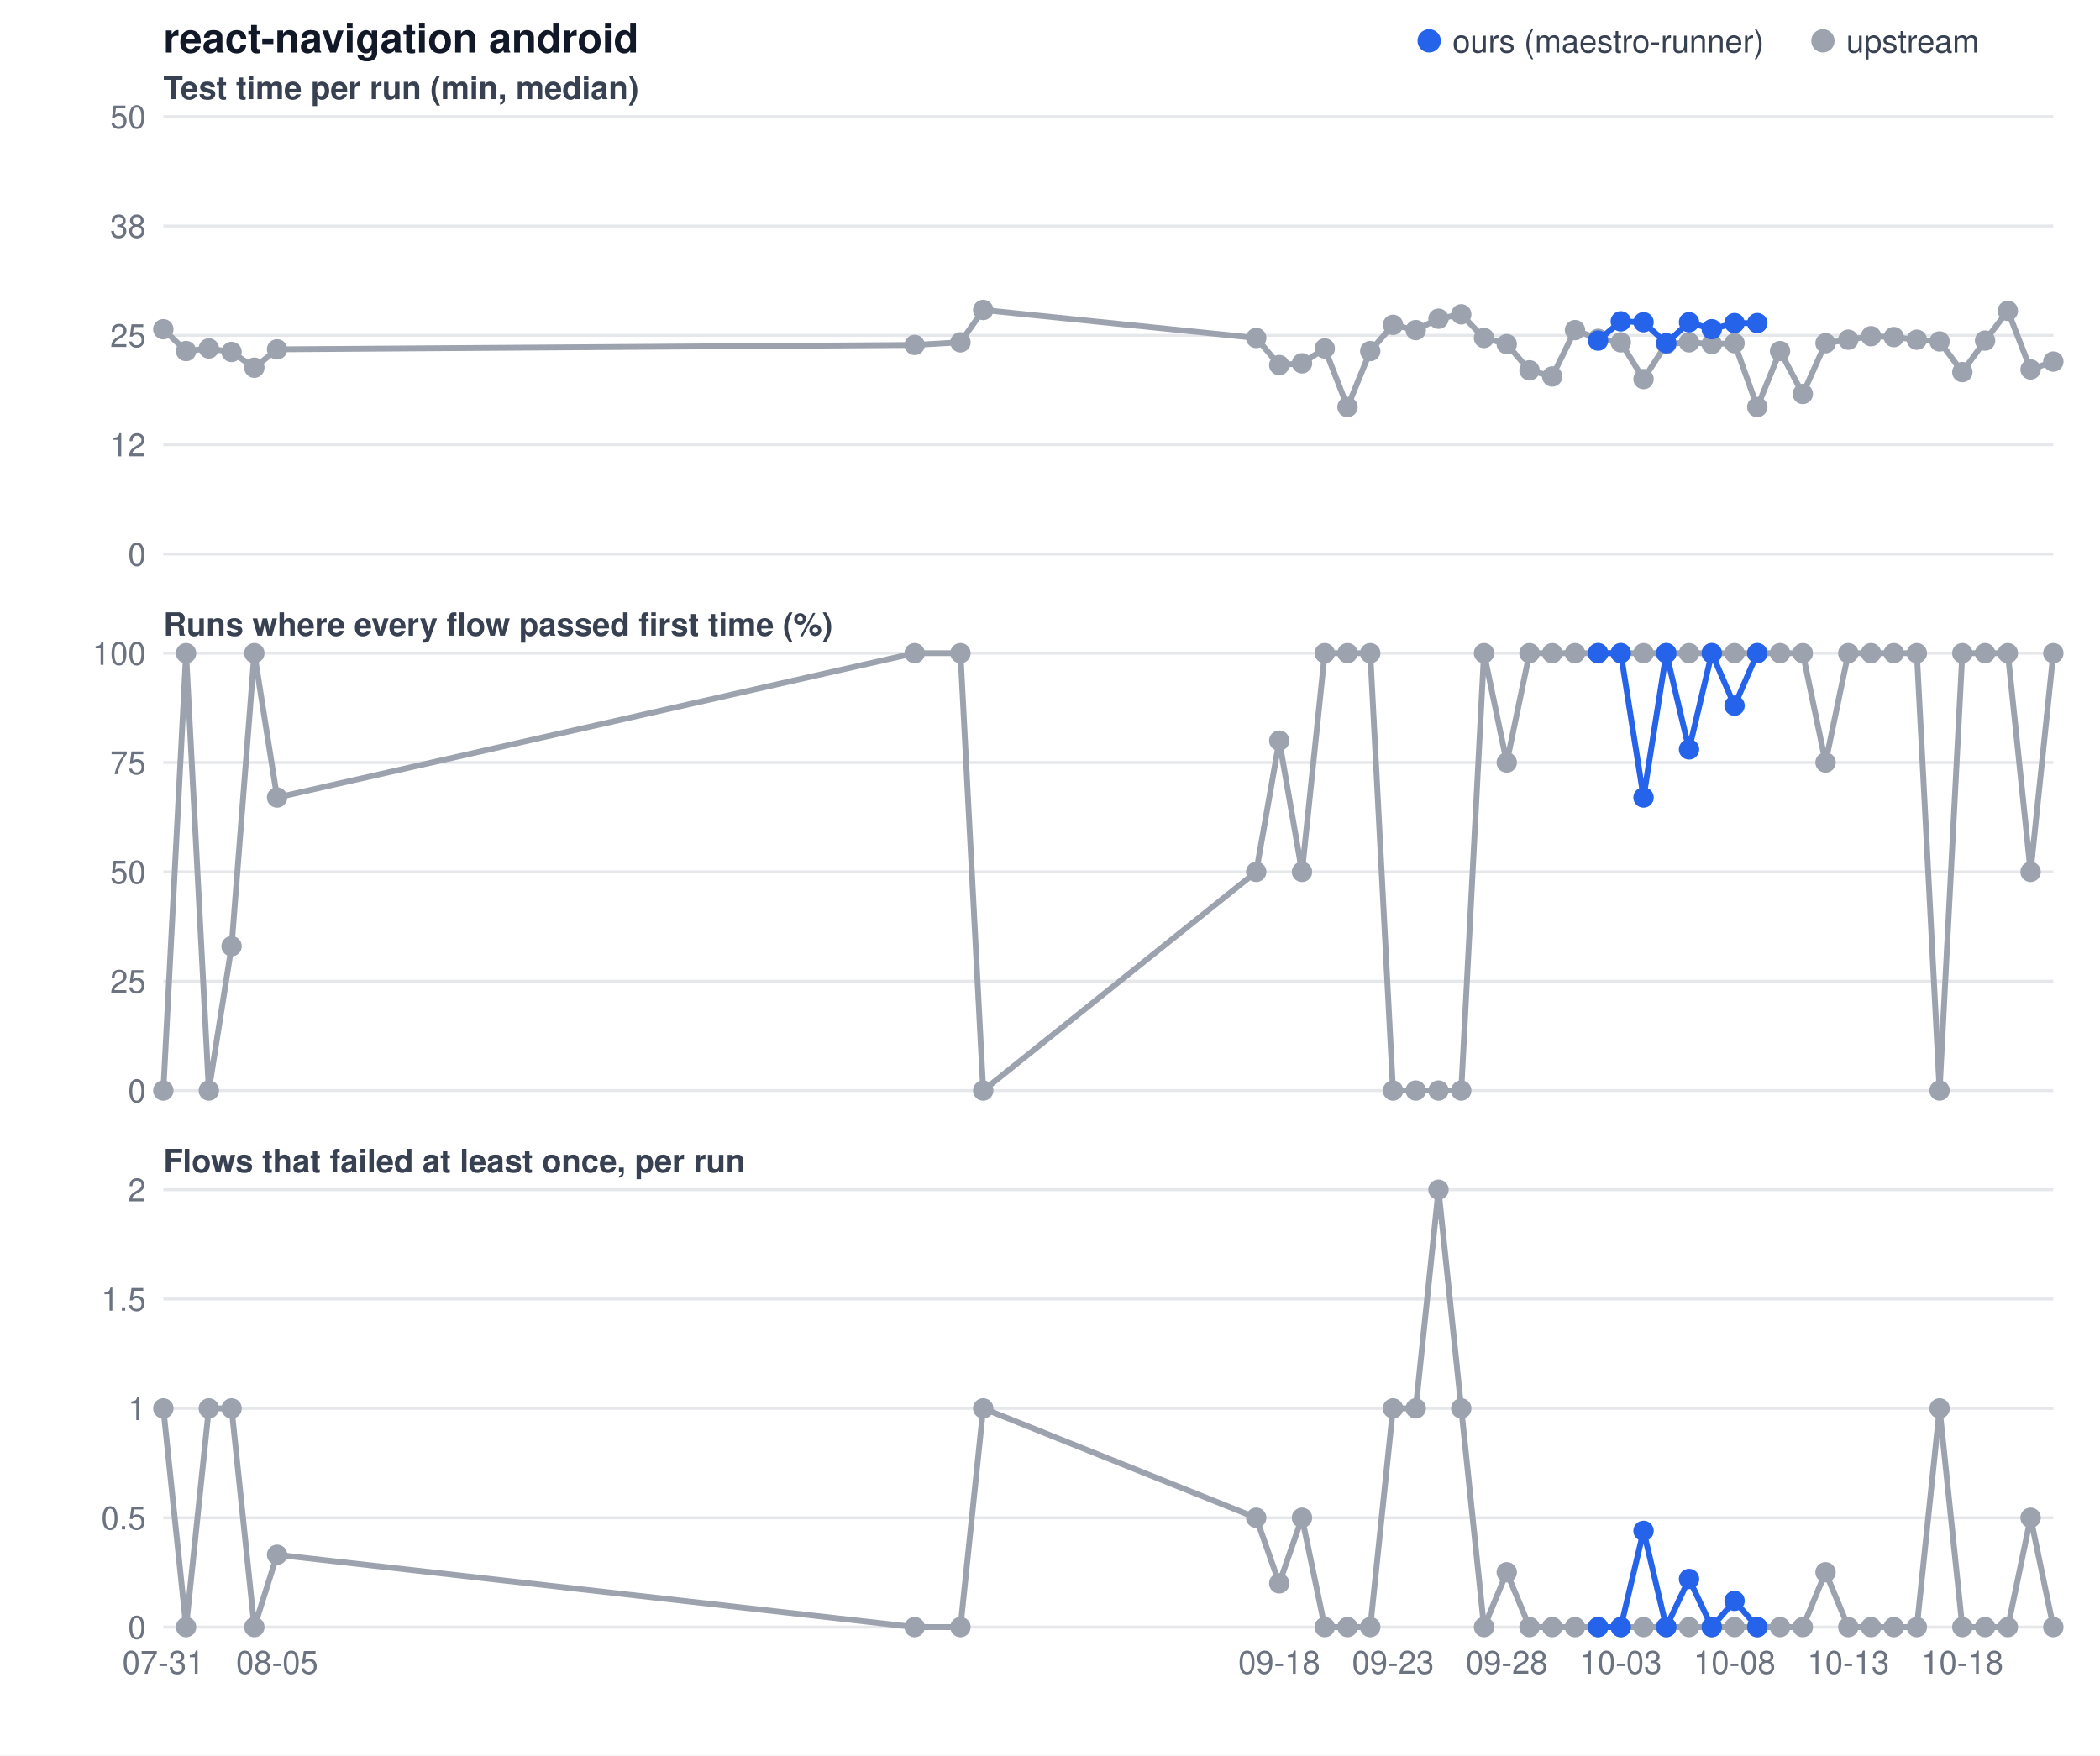
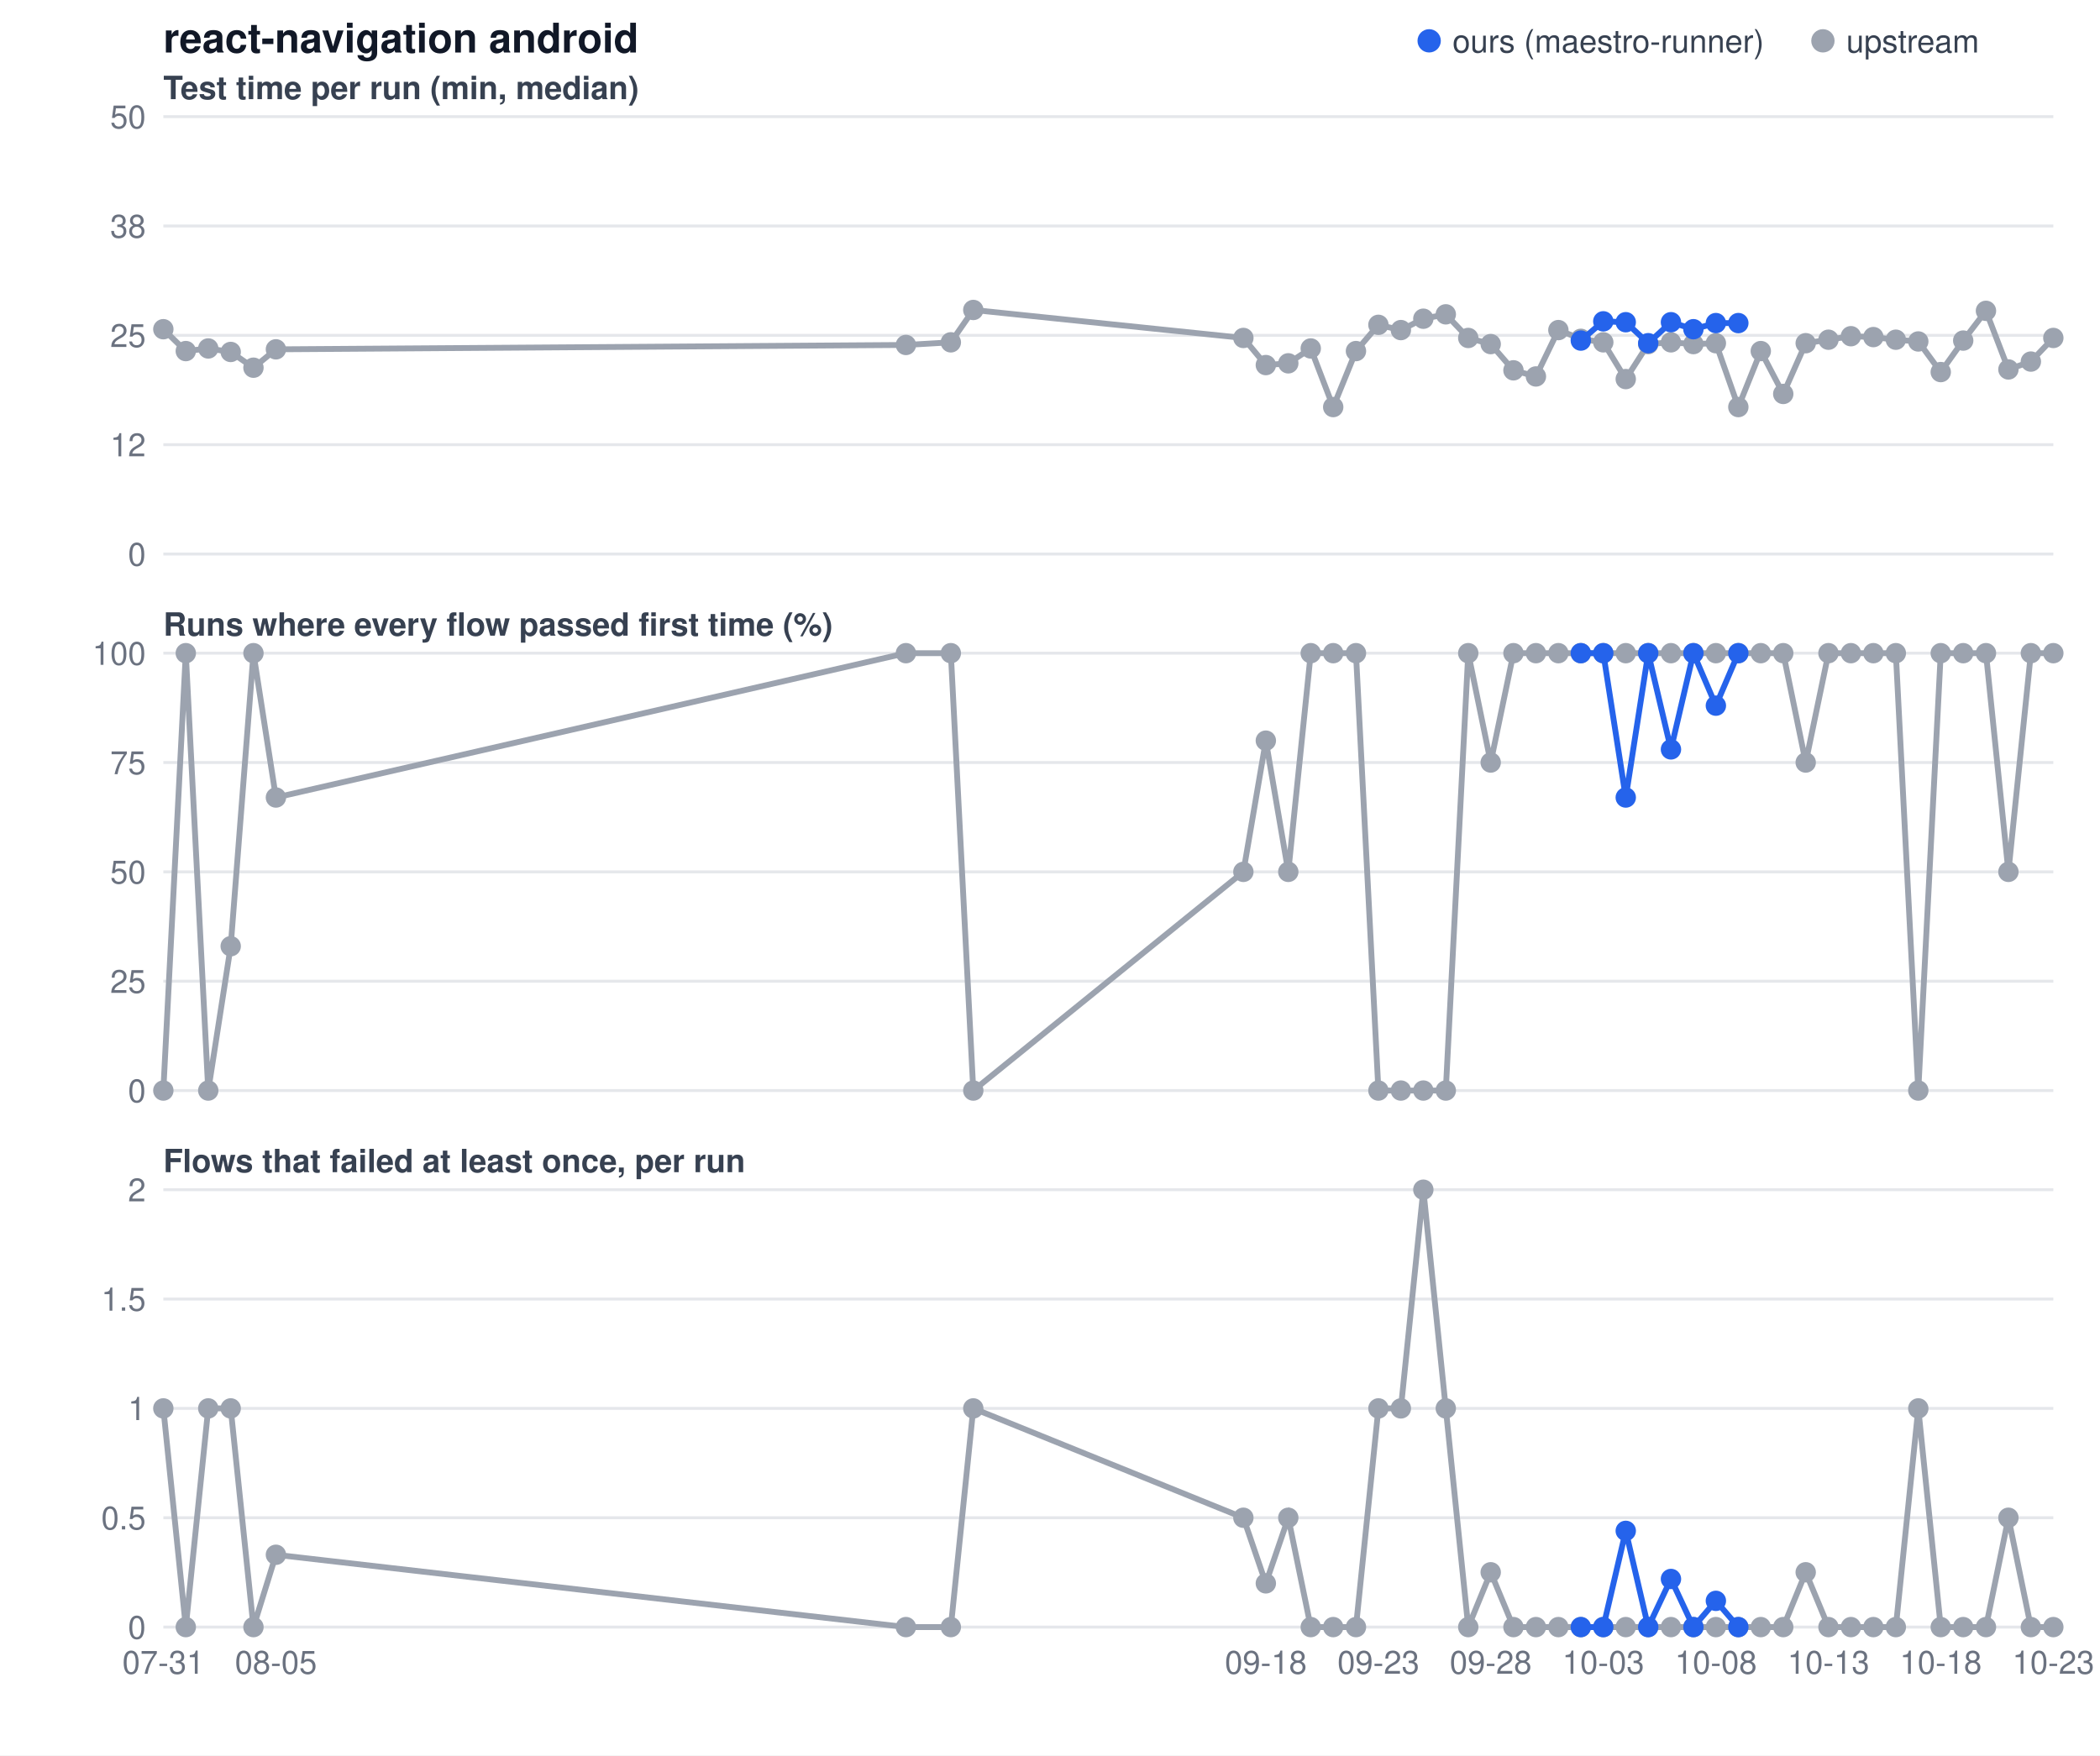
<svg xmlns="http://www.w3.org/2000/svg" width="720" height="602" font-family="-apple-system,Segoe UI,Helvetica,Arial,sans-serif" font-size="11">
  <rect width="100%" height="100%" fill="#ffffff" />
  <text x="56" y="18" font-size="14" font-weight="600" fill="#111827">react-navigation android</text>
  <circle cx="490" cy="14" r="4" fill="#2563eb" />
  <text x="498" y="18" fill="#374151">ours (maestro-runner)</text>
  <circle cx="625" cy="14" r="4" fill="#9ca3af" />
  <text x="633" y="18" fill="#374151">upstream</text>
  <text x="56" y="34" fill="#374151" font-weight="600">Test time per run (min, median)</text>
  <line x1="56" x2="704" y1="190.0" y2="190.0" stroke="#e5e7eb" />
  <text x="50" y="194.0" text-anchor="end" fill="#6b7280">0</text>
  <line x1="56" x2="704" y1="152.5" y2="152.5" stroke="#e5e7eb" />
  <text x="50" y="156.5" text-anchor="end" fill="#6b7280">12</text>
  <line x1="56" x2="704" y1="115.0" y2="115.0" stroke="#e5e7eb" />
  <text x="50" y="119.0" text-anchor="end" fill="#6b7280">25</text>
  <line x1="56" x2="704" y1="77.5" y2="77.5" stroke="#e5e7eb" />
  <text x="50" y="81.5" text-anchor="end" fill="#6b7280">38</text>
  <line x1="56" x2="704" y1="40.0" y2="40.0" stroke="#e5e7eb" />
  <text x="50" y="44.0" text-anchor="end" fill="#6b7280">50</text>
-   <polyline fill="none" stroke="#9ca3af" stroke-width="2" points="56.0,112.9 63.8,120.4 71.6,119.5 79.4,120.7 87.2,126.1 95.0,119.8 313.6,118.3 329.3,117.4 337.1,106.3 430.7,115.9 438.6,125.2 446.4,124.6 454.2,119.5 462.0,139.6 469.8,120.4 477.6,111.4 485.4,113.2 493.2,109.3 501.0,107.8 508.8,115.9 516.6,118.0 524.4,127.0 532.2,129.1 540.0,113.2 547.9,116.2 555.7,117.4 563.5,130.0 571.3,118.0 579.1,117.4 586.9,118.0 594.7,117.7 602.5,139.6 610.3,120.4 618.1,135.1 625.9,117.7 633.7,116.5 641.5,115.3 649.3,115.6 657.2,116.5 665.0,117.1 672.8,127.6 680.6,116.8 688.4,106.6 696.2,126.7 704.0,124.0" />
+   <polyline fill="none" stroke="#9ca3af" stroke-width="2" points="56.0,112.9 63.7,120.4 71.4,119.5 79.1,120.7 86.9,126.1 94.6,119.8 310.6,118.3 326.0,117.4 333.7,106.3 426.3,115.9 434.0,125.2 441.7,124.6 449.4,119.5 457.1,139.6 464.9,120.4 472.6,111.4 480.3,113.2 488.0,109.3 495.7,107.8 503.4,115.9 511.1,118.0 518.9,127.0 526.6,129.1 534.3,113.2 542.0,116.2 549.7,117.4 557.4,130.0 565.1,118.0 572.9,117.4 580.6,118.0 588.3,117.7 596.0,139.6 603.7,120.4 611.4,135.1 619.1,117.7 626.9,116.5 634.6,115.3 642.3,115.6 650.0,116.5 657.7,117.1 665.4,127.6 673.1,116.8 680.9,106.6 688.6,126.7 696.3,124.0 704.0,115.9" />
  <circle cx="56.0" cy="112.9" r="3.5" fill="#9ca3af" />
-   <circle cx="63.8" cy="120.4" r="3.5" fill="#9ca3af" />
-   <circle cx="71.6" cy="119.5" r="3.5" fill="#9ca3af" />
-   <circle cx="79.4" cy="120.7" r="3.5" fill="#9ca3af" />
-   <circle cx="87.2" cy="126.1" r="3.5" fill="#9ca3af" />
-   <circle cx="95.0" cy="119.8" r="3.5" fill="#9ca3af" />
-   <circle cx="313.6" cy="118.3" r="3.5" fill="#9ca3af" />
-   <circle cx="329.3" cy="117.4" r="3.5" fill="#9ca3af" />
-   <circle cx="337.1" cy="106.3" r="3.5" fill="#9ca3af" />
-   <circle cx="430.7" cy="115.9" r="3.5" fill="#9ca3af" />
-   <circle cx="438.6" cy="125.2" r="3.5" fill="#9ca3af" />
-   <circle cx="446.4" cy="124.6" r="3.5" fill="#9ca3af" />
-   <circle cx="454.2" cy="119.5" r="3.5" fill="#9ca3af" />
-   <circle cx="462.0" cy="139.6" r="3.5" fill="#9ca3af" />
-   <circle cx="469.8" cy="120.4" r="3.5" fill="#9ca3af" />
-   <circle cx="477.6" cy="111.4" r="3.5" fill="#9ca3af" />
-   <circle cx="485.4" cy="113.2" r="3.5" fill="#9ca3af" />
-   <circle cx="493.2" cy="109.3" r="3.5" fill="#9ca3af" />
-   <circle cx="501.0" cy="107.8" r="3.5" fill="#9ca3af" />
-   <circle cx="508.8" cy="115.9" r="3.5" fill="#9ca3af" />
-   <circle cx="516.6" cy="118.0" r="3.5" fill="#9ca3af" />
-   <circle cx="524.4" cy="127.0" r="3.5" fill="#9ca3af" />
-   <circle cx="532.2" cy="129.1" r="3.5" fill="#9ca3af" />
-   <circle cx="540.0" cy="113.2" r="3.5" fill="#9ca3af" />
-   <circle cx="547.9" cy="116.2" r="3.5" fill="#9ca3af" />
-   <circle cx="555.7" cy="117.4" r="3.5" fill="#9ca3af" />
-   <circle cx="563.5" cy="130.0" r="3.5" fill="#9ca3af" />
-   <circle cx="571.3" cy="118.0" r="3.5" fill="#9ca3af" />
-   <circle cx="579.1" cy="117.4" r="3.5" fill="#9ca3af" />
-   <circle cx="586.9" cy="118.0" r="3.5" fill="#9ca3af" />
-   <circle cx="594.7" cy="117.7" r="3.5" fill="#9ca3af" />
-   <circle cx="602.5" cy="139.6" r="3.5" fill="#9ca3af" />
-   <circle cx="610.3" cy="120.4" r="3.5" fill="#9ca3af" />
-   <circle cx="618.1" cy="135.1" r="3.5" fill="#9ca3af" />
-   <circle cx="625.9" cy="117.7" r="3.5" fill="#9ca3af" />
-   <circle cx="633.7" cy="116.5" r="3.5" fill="#9ca3af" />
-   <circle cx="641.5" cy="115.3" r="3.5" fill="#9ca3af" />
-   <circle cx="649.3" cy="115.6" r="3.5" fill="#9ca3af" />
-   <circle cx="657.2" cy="116.5" r="3.5" fill="#9ca3af" />
-   <circle cx="665.0" cy="117.1" r="3.5" fill="#9ca3af" />
-   <circle cx="672.8" cy="127.6" r="3.5" fill="#9ca3af" />
-   <circle cx="680.6" cy="116.8" r="3.5" fill="#9ca3af" />
-   <circle cx="688.4" cy="106.6" r="3.5" fill="#9ca3af" />
-   <circle cx="696.2" cy="126.7" r="3.5" fill="#9ca3af" />
-   <circle cx="704.0" cy="124.0" r="3.5" fill="#9ca3af" />
-   <polyline fill="none" stroke="#2563eb" stroke-width="2" points="547.9,116.8 555.7,110.2 563.5,110.5 571.3,117.7 579.1,110.5 586.9,112.9 594.7,110.8 602.5,110.8" />
-   <circle cx="547.9" cy="116.8" r="3.5" fill="#2563eb" />
-   <circle cx="555.7" cy="110.2" r="3.5" fill="#2563eb" />
-   <circle cx="563.5" cy="110.5" r="3.5" fill="#2563eb" />
-   <circle cx="571.3" cy="117.7" r="3.5" fill="#2563eb" />
-   <circle cx="579.1" cy="110.5" r="3.5" fill="#2563eb" />
-   <circle cx="586.9" cy="112.9" r="3.5" fill="#2563eb" />
-   <circle cx="594.7" cy="110.8" r="3.5" fill="#2563eb" />
-   <circle cx="602.5" cy="110.8" r="3.5" fill="#2563eb" />
+   <circle cx="63.7" cy="120.4" r="3.5" fill="#9ca3af" />
+   <circle cx="71.4" cy="119.5" r="3.5" fill="#9ca3af" />
+   <circle cx="79.1" cy="120.7" r="3.5" fill="#9ca3af" />
+   <circle cx="86.9" cy="126.1" r="3.5" fill="#9ca3af" />
+   <circle cx="94.6" cy="119.8" r="3.5" fill="#9ca3af" />
+   <circle cx="310.6" cy="118.3" r="3.5" fill="#9ca3af" />
+   <circle cx="326.0" cy="117.4" r="3.5" fill="#9ca3af" />
+   <circle cx="333.7" cy="106.3" r="3.5" fill="#9ca3af" />
+   <circle cx="426.3" cy="115.9" r="3.5" fill="#9ca3af" />
+   <circle cx="434.0" cy="125.2" r="3.5" fill="#9ca3af" />
+   <circle cx="441.7" cy="124.6" r="3.5" fill="#9ca3af" />
+   <circle cx="449.4" cy="119.5" r="3.5" fill="#9ca3af" />
+   <circle cx="457.1" cy="139.6" r="3.5" fill="#9ca3af" />
+   <circle cx="464.9" cy="120.4" r="3.5" fill="#9ca3af" />
+   <circle cx="472.6" cy="111.4" r="3.5" fill="#9ca3af" />
+   <circle cx="480.3" cy="113.2" r="3.5" fill="#9ca3af" />
+   <circle cx="488.0" cy="109.3" r="3.5" fill="#9ca3af" />
+   <circle cx="495.7" cy="107.8" r="3.5" fill="#9ca3af" />
+   <circle cx="503.4" cy="115.9" r="3.5" fill="#9ca3af" />
+   <circle cx="511.1" cy="118.0" r="3.5" fill="#9ca3af" />
+   <circle cx="518.9" cy="127.0" r="3.5" fill="#9ca3af" />
+   <circle cx="526.6" cy="129.1" r="3.5" fill="#9ca3af" />
+   <circle cx="534.3" cy="113.2" r="3.5" fill="#9ca3af" />
+   <circle cx="542.0" cy="116.2" r="3.5" fill="#9ca3af" />
+   <circle cx="549.7" cy="117.4" r="3.5" fill="#9ca3af" />
+   <circle cx="557.4" cy="130.0" r="3.5" fill="#9ca3af" />
+   <circle cx="565.1" cy="118.0" r="3.5" fill="#9ca3af" />
+   <circle cx="572.9" cy="117.4" r="3.5" fill="#9ca3af" />
+   <circle cx="580.6" cy="118.0" r="3.5" fill="#9ca3af" />
+   <circle cx="588.3" cy="117.7" r="3.5" fill="#9ca3af" />
+   <circle cx="596.0" cy="139.6" r="3.5" fill="#9ca3af" />
+   <circle cx="603.7" cy="120.4" r="3.5" fill="#9ca3af" />
+   <circle cx="611.4" cy="135.1" r="3.5" fill="#9ca3af" />
+   <circle cx="619.1" cy="117.7" r="3.5" fill="#9ca3af" />
+   <circle cx="626.9" cy="116.5" r="3.5" fill="#9ca3af" />
+   <circle cx="634.6" cy="115.3" r="3.5" fill="#9ca3af" />
+   <circle cx="642.3" cy="115.6" r="3.5" fill="#9ca3af" />
+   <circle cx="650.0" cy="116.5" r="3.5" fill="#9ca3af" />
+   <circle cx="657.7" cy="117.1" r="3.5" fill="#9ca3af" />
+   <circle cx="665.4" cy="127.6" r="3.5" fill="#9ca3af" />
+   <circle cx="673.1" cy="116.8" r="3.5" fill="#9ca3af" />
+   <circle cx="680.9" cy="106.6" r="3.5" fill="#9ca3af" />
+   <circle cx="688.6" cy="126.7" r="3.5" fill="#9ca3af" />
+   <circle cx="696.3" cy="124.0" r="3.5" fill="#9ca3af" />
+   <circle cx="704.0" cy="115.9" r="3.5" fill="#9ca3af" />
+   <polyline fill="none" stroke="#2563eb" stroke-width="2" points="542.0,116.8 549.7,110.2 557.4,110.5 565.1,117.7 572.9,110.5 580.6,112.9 588.3,110.8 596.0,110.8" />
+   <circle cx="542.0" cy="116.8" r="3.5" fill="#2563eb" />
+   <circle cx="549.7" cy="110.2" r="3.5" fill="#2563eb" />
+   <circle cx="557.4" cy="110.5" r="3.5" fill="#2563eb" />
+   <circle cx="565.1" cy="117.7" r="3.5" fill="#2563eb" />
+   <circle cx="572.9" cy="110.5" r="3.5" fill="#2563eb" />
+   <circle cx="580.6" cy="112.9" r="3.5" fill="#2563eb" />
+   <circle cx="588.3" cy="110.8" r="3.5" fill="#2563eb" />
+   <circle cx="596.0" cy="110.8" r="3.5" fill="#2563eb" />
  <text x="56" y="218" fill="#374151" font-weight="600">Runs where every flow passed first time (%)</text>
  <line x1="56" x2="704" y1="374.0" y2="374.0" stroke="#e5e7eb" />
  <text x="50" y="378.0" text-anchor="end" fill="#6b7280">0</text>
  <line x1="56" x2="704" y1="336.5" y2="336.5" stroke="#e5e7eb" />
  <text x="50" y="340.5" text-anchor="end" fill="#6b7280">25</text>
  <line x1="56" x2="704" y1="299.0" y2="299.0" stroke="#e5e7eb" />
  <text x="50" y="303.0" text-anchor="end" fill="#6b7280">50</text>
  <line x1="56" x2="704" y1="261.5" y2="261.5" stroke="#e5e7eb" />
  <text x="50" y="265.5" text-anchor="end" fill="#6b7280">75</text>
  <line x1="56" x2="704" y1="224.0" y2="224.0" stroke="#e5e7eb" />
  <text x="50" y="228.0" text-anchor="end" fill="#6b7280">100</text>
-   <polyline fill="none" stroke="#9ca3af" stroke-width="2" points="56.0,374.0 63.8,224.0 71.6,374.0 79.4,324.5 87.2,224.0 95.0,273.5 313.6,224.0 329.3,224.0 337.1,374.0 430.7,299.0 438.6,254.0 446.4,299.0 454.2,224.0 462.0,224.0 469.8,224.0 477.6,374.0 485.4,374.0 493.2,374.0 501.0,374.0 508.8,224.0 516.6,261.5 524.4,224.0 532.2,224.0 540.0,224.0 547.9,224.0 555.7,224.0 563.5,224.0 571.3,224.0 579.1,224.0 586.9,224.0 594.7,224.0 602.5,224.0 610.3,224.0 618.1,224.0 625.9,261.5 633.7,224.0 641.5,224.0 649.3,224.0 657.2,224.0 665.0,374.0 672.8,224.0 680.6,224.0 688.4,224.0 696.2,299.0 704.0,224.0" />
+   <polyline fill="none" stroke="#9ca3af" stroke-width="2" points="56.0,374.0 63.7,224.0 71.4,374.0 79.1,324.5 86.9,224.0 94.6,273.5 310.6,224.0 326.0,224.0 333.7,374.0 426.3,299.0 434.0,254.0 441.7,299.0 449.4,224.0 457.1,224.0 464.9,224.0 472.6,374.0 480.3,374.0 488.0,374.0 495.7,374.0 503.4,224.0 511.1,261.5 518.9,224.0 526.6,224.0 534.3,224.0 542.0,224.0 549.7,224.0 557.4,224.0 565.1,224.0 572.9,224.0 580.6,224.0 588.3,224.0 596.0,224.0 603.7,224.0 611.4,224.0 619.1,261.5 626.9,224.0 634.6,224.0 642.3,224.0 650.0,224.0 657.7,374.0 665.4,224.0 673.1,224.0 680.9,224.0 688.6,299.0 696.3,224.0 704.0,224.0" />
  <circle cx="56.0" cy="374.0" r="3.5" fill="#9ca3af" />
-   <circle cx="63.8" cy="224.0" r="3.5" fill="#9ca3af" />
-   <circle cx="71.6" cy="374.0" r="3.5" fill="#9ca3af" />
-   <circle cx="79.4" cy="324.5" r="3.5" fill="#9ca3af" />
-   <circle cx="87.2" cy="224.0" r="3.5" fill="#9ca3af" />
-   <circle cx="95.0" cy="273.5" r="3.5" fill="#9ca3af" />
-   <circle cx="313.6" cy="224.0" r="3.5" fill="#9ca3af" />
-   <circle cx="329.3" cy="224.0" r="3.5" fill="#9ca3af" />
-   <circle cx="337.1" cy="374.0" r="3.5" fill="#9ca3af" />
-   <circle cx="430.7" cy="299.0" r="3.5" fill="#9ca3af" />
-   <circle cx="438.6" cy="254.0" r="3.5" fill="#9ca3af" />
-   <circle cx="446.4" cy="299.0" r="3.5" fill="#9ca3af" />
-   <circle cx="454.2" cy="224.0" r="3.5" fill="#9ca3af" />
-   <circle cx="462.0" cy="224.0" r="3.5" fill="#9ca3af" />
-   <circle cx="469.8" cy="224.0" r="3.5" fill="#9ca3af" />
-   <circle cx="477.6" cy="374.0" r="3.5" fill="#9ca3af" />
-   <circle cx="485.4" cy="374.0" r="3.5" fill="#9ca3af" />
-   <circle cx="493.2" cy="374.0" r="3.5" fill="#9ca3af" />
-   <circle cx="501.0" cy="374.0" r="3.5" fill="#9ca3af" />
-   <circle cx="508.8" cy="224.0" r="3.5" fill="#9ca3af" />
-   <circle cx="516.6" cy="261.5" r="3.5" fill="#9ca3af" />
-   <circle cx="524.4" cy="224.0" r="3.5" fill="#9ca3af" />
-   <circle cx="532.2" cy="224.0" r="3.5" fill="#9ca3af" />
-   <circle cx="540.0" cy="224.0" r="3.5" fill="#9ca3af" />
-   <circle cx="547.9" cy="224.0" r="3.5" fill="#9ca3af" />
-   <circle cx="555.7" cy="224.0" r="3.5" fill="#9ca3af" />
-   <circle cx="563.5" cy="224.0" r="3.5" fill="#9ca3af" />
-   <circle cx="571.3" cy="224.0" r="3.5" fill="#9ca3af" />
-   <circle cx="579.1" cy="224.0" r="3.5" fill="#9ca3af" />
-   <circle cx="586.9" cy="224.0" r="3.5" fill="#9ca3af" />
-   <circle cx="594.7" cy="224.0" r="3.5" fill="#9ca3af" />
-   <circle cx="602.5" cy="224.0" r="3.5" fill="#9ca3af" />
-   <circle cx="610.3" cy="224.0" r="3.5" fill="#9ca3af" />
-   <circle cx="618.1" cy="224.0" r="3.5" fill="#9ca3af" />
-   <circle cx="625.9" cy="261.5" r="3.5" fill="#9ca3af" />
-   <circle cx="633.7" cy="224.0" r="3.5" fill="#9ca3af" />
-   <circle cx="641.5" cy="224.0" r="3.5" fill="#9ca3af" />
-   <circle cx="649.3" cy="224.0" r="3.5" fill="#9ca3af" />
-   <circle cx="657.2" cy="224.0" r="3.5" fill="#9ca3af" />
-   <circle cx="665.0" cy="374.0" r="3.5" fill="#9ca3af" />
-   <circle cx="672.8" cy="224.0" r="3.5" fill="#9ca3af" />
-   <circle cx="680.6" cy="224.0" r="3.5" fill="#9ca3af" />
-   <circle cx="688.4" cy="224.0" r="3.5" fill="#9ca3af" />
-   <circle cx="696.2" cy="299.0" r="3.5" fill="#9ca3af" />
+   <circle cx="63.7" cy="224.0" r="3.5" fill="#9ca3af" />
+   <circle cx="71.4" cy="374.0" r="3.5" fill="#9ca3af" />
+   <circle cx="79.1" cy="324.5" r="3.5" fill="#9ca3af" />
+   <circle cx="86.9" cy="224.0" r="3.5" fill="#9ca3af" />
+   <circle cx="94.6" cy="273.5" r="3.5" fill="#9ca3af" />
+   <circle cx="310.6" cy="224.0" r="3.5" fill="#9ca3af" />
+   <circle cx="326.0" cy="224.0" r="3.5" fill="#9ca3af" />
+   <circle cx="333.7" cy="374.0" r="3.5" fill="#9ca3af" />
+   <circle cx="426.3" cy="299.0" r="3.5" fill="#9ca3af" />
+   <circle cx="434.0" cy="254.0" r="3.5" fill="#9ca3af" />
+   <circle cx="441.7" cy="299.0" r="3.5" fill="#9ca3af" />
+   <circle cx="449.4" cy="224.0" r="3.5" fill="#9ca3af" />
+   <circle cx="457.1" cy="224.0" r="3.5" fill="#9ca3af" />
+   <circle cx="464.9" cy="224.0" r="3.5" fill="#9ca3af" />
+   <circle cx="472.6" cy="374.0" r="3.5" fill="#9ca3af" />
+   <circle cx="480.3" cy="374.0" r="3.5" fill="#9ca3af" />
+   <circle cx="488.0" cy="374.0" r="3.5" fill="#9ca3af" />
+   <circle cx="495.7" cy="374.0" r="3.5" fill="#9ca3af" />
+   <circle cx="503.4" cy="224.0" r="3.5" fill="#9ca3af" />
+   <circle cx="511.1" cy="261.5" r="3.5" fill="#9ca3af" />
+   <circle cx="518.9" cy="224.0" r="3.5" fill="#9ca3af" />
+   <circle cx="526.6" cy="224.0" r="3.5" fill="#9ca3af" />
+   <circle cx="534.3" cy="224.0" r="3.5" fill="#9ca3af" />
+   <circle cx="542.0" cy="224.0" r="3.5" fill="#9ca3af" />
+   <circle cx="549.7" cy="224.0" r="3.5" fill="#9ca3af" />
+   <circle cx="557.4" cy="224.0" r="3.5" fill="#9ca3af" />
+   <circle cx="565.1" cy="224.0" r="3.5" fill="#9ca3af" />
+   <circle cx="572.9" cy="224.0" r="3.5" fill="#9ca3af" />
+   <circle cx="580.6" cy="224.0" r="3.5" fill="#9ca3af" />
+   <circle cx="588.3" cy="224.0" r="3.5" fill="#9ca3af" />
+   <circle cx="596.0" cy="224.0" r="3.5" fill="#9ca3af" />
+   <circle cx="603.7" cy="224.0" r="3.5" fill="#9ca3af" />
+   <circle cx="611.4" cy="224.0" r="3.5" fill="#9ca3af" />
+   <circle cx="619.1" cy="261.5" r="3.5" fill="#9ca3af" />
+   <circle cx="626.9" cy="224.0" r="3.5" fill="#9ca3af" />
+   <circle cx="634.6" cy="224.0" r="3.5" fill="#9ca3af" />
+   <circle cx="642.3" cy="224.0" r="3.5" fill="#9ca3af" />
+   <circle cx="650.0" cy="224.0" r="3.5" fill="#9ca3af" />
+   <circle cx="657.7" cy="374.0" r="3.5" fill="#9ca3af" />
+   <circle cx="665.4" cy="224.0" r="3.5" fill="#9ca3af" />
+   <circle cx="673.1" cy="224.0" r="3.5" fill="#9ca3af" />
+   <circle cx="680.9" cy="224.0" r="3.5" fill="#9ca3af" />
+   <circle cx="688.6" cy="299.0" r="3.5" fill="#9ca3af" />
+   <circle cx="696.3" cy="224.0" r="3.5" fill="#9ca3af" />
  <circle cx="704.0" cy="224.0" r="3.5" fill="#9ca3af" />
-   <polyline fill="none" stroke="#2563eb" stroke-width="2" points="547.9,224.0 555.7,224.0 563.5,273.5 571.3,224.0 579.1,257.0 586.9,224.0 594.7,242.0 602.5,224.0" />
-   <circle cx="547.9" cy="224.0" r="3.5" fill="#2563eb" />
-   <circle cx="555.7" cy="224.0" r="3.5" fill="#2563eb" />
-   <circle cx="563.5" cy="273.5" r="3.5" fill="#2563eb" />
-   <circle cx="571.3" cy="224.0" r="3.5" fill="#2563eb" />
-   <circle cx="579.1" cy="257.0" r="3.5" fill="#2563eb" />
-   <circle cx="586.9" cy="224.0" r="3.5" fill="#2563eb" />
-   <circle cx="594.7" cy="242.0" r="3.5" fill="#2563eb" />
-   <circle cx="602.5" cy="224.0" r="3.5" fill="#2563eb" />
+   <polyline fill="none" stroke="#2563eb" stroke-width="2" points="542.0,224.0 549.7,224.0 557.4,273.5 565.1,224.0 572.9,257.0 580.6,224.0 588.3,242.0 596.0,224.0" />
+   <circle cx="542.0" cy="224.0" r="3.5" fill="#2563eb" />
+   <circle cx="549.7" cy="224.0" r="3.5" fill="#2563eb" />
+   <circle cx="557.4" cy="273.5" r="3.5" fill="#2563eb" />
+   <circle cx="565.1" cy="224.0" r="3.5" fill="#2563eb" />
+   <circle cx="572.9" cy="257.0" r="3.5" fill="#2563eb" />
+   <circle cx="580.6" cy="224.0" r="3.5" fill="#2563eb" />
+   <circle cx="588.3" cy="242.0" r="3.5" fill="#2563eb" />
+   <circle cx="596.0" cy="224.0" r="3.5" fill="#2563eb" />
  <text x="56" y="402" fill="#374151" font-weight="600">Flows that failed at least once, per run</text>
  <line x1="56" x2="704" y1="558.0" y2="558.0" stroke="#e5e7eb" />
  <text x="50" y="562.0" text-anchor="end" fill="#6b7280">0</text>
  <line x1="56" x2="704" y1="520.5" y2="520.5" stroke="#e5e7eb" />
  <text x="50" y="524.5" text-anchor="end" fill="#6b7280">0.5</text>
  <line x1="56" x2="704" y1="483.0" y2="483.0" stroke="#e5e7eb" />
  <text x="50" y="487.0" text-anchor="end" fill="#6b7280">1</text>
  <line x1="56" x2="704" y1="445.5" y2="445.5" stroke="#e5e7eb" />
  <text x="50" y="449.5" text-anchor="end" fill="#6b7280">1.5</text>
  <line x1="56" x2="704" y1="408.0" y2="408.0" stroke="#e5e7eb" />
  <text x="50" y="412.0" text-anchor="end" fill="#6b7280">2</text>
-   <polyline fill="none" stroke="#9ca3af" stroke-width="2" points="56.0,483.0 63.8,558.0 71.6,483.0 79.4,483.0 87.2,558.0 95.0,533.2 313.6,558.0 329.3,558.0 337.1,483.0 430.7,520.5 438.6,543.0 446.4,520.5 454.2,558.0 462.0,558.0 469.8,558.0 477.6,483.0 485.4,483.0 493.2,408.0 501.0,483.0 508.8,558.0 516.6,539.2 524.4,558.0 532.2,558.0 540.0,558.0 547.9,558.0 555.7,558.0 563.5,558.0 571.3,558.0 579.1,558.0 586.9,558.0 594.7,558.0 602.5,558.0 610.3,558.0 618.1,558.0 625.9,539.2 633.7,558.0 641.5,558.0 649.3,558.0 657.2,558.0 665.0,483.0 672.8,558.0 680.6,558.0 688.4,558.0 696.2,520.5 704.0,558.0" />
+   <polyline fill="none" stroke="#9ca3af" stroke-width="2" points="56.0,483.0 63.7,558.0 71.4,483.0 79.1,483.0 86.9,558.0 94.6,533.2 310.6,558.0 326.0,558.0 333.7,483.0 426.3,520.5 434.0,543.0 441.7,520.5 449.4,558.0 457.1,558.0 464.9,558.0 472.6,483.0 480.3,483.0 488.0,408.0 495.7,483.0 503.4,558.0 511.1,539.2 518.9,558.0 526.6,558.0 534.3,558.0 542.0,558.0 549.7,558.0 557.4,558.0 565.1,558.0 572.9,558.0 580.6,558.0 588.3,558.0 596.0,558.0 603.7,558.0 611.4,558.0 619.1,539.2 626.9,558.0 634.6,558.0 642.3,558.0 650.0,558.0 657.7,483.0 665.4,558.0 673.1,558.0 680.9,558.0 688.6,520.5 696.3,558.0 704.0,558.0" />
  <circle cx="56.0" cy="483.0" r="3.5" fill="#9ca3af" />
-   <circle cx="63.8" cy="558.0" r="3.5" fill="#9ca3af" />
-   <circle cx="71.6" cy="483.0" r="3.5" fill="#9ca3af" />
-   <circle cx="79.4" cy="483.0" r="3.5" fill="#9ca3af" />
-   <circle cx="87.2" cy="558.0" r="3.5" fill="#9ca3af" />
-   <circle cx="95.0" cy="533.2" r="3.5" fill="#9ca3af" />
-   <circle cx="313.6" cy="558.0" r="3.5" fill="#9ca3af" />
-   <circle cx="329.3" cy="558.0" r="3.5" fill="#9ca3af" />
-   <circle cx="337.1" cy="483.0" r="3.5" fill="#9ca3af" />
-   <circle cx="430.7" cy="520.5" r="3.5" fill="#9ca3af" />
-   <circle cx="438.6" cy="543.0" r="3.5" fill="#9ca3af" />
-   <circle cx="446.4" cy="520.5" r="3.5" fill="#9ca3af" />
-   <circle cx="454.2" cy="558.0" r="3.5" fill="#9ca3af" />
-   <circle cx="462.0" cy="558.0" r="3.5" fill="#9ca3af" />
-   <circle cx="469.8" cy="558.0" r="3.5" fill="#9ca3af" />
-   <circle cx="477.6" cy="483.0" r="3.5" fill="#9ca3af" />
-   <circle cx="485.4" cy="483.0" r="3.5" fill="#9ca3af" />
-   <circle cx="493.2" cy="408.0" r="3.5" fill="#9ca3af" />
-   <circle cx="501.0" cy="483.0" r="3.5" fill="#9ca3af" />
-   <circle cx="508.8" cy="558.0" r="3.5" fill="#9ca3af" />
-   <circle cx="516.6" cy="539.2" r="3.5" fill="#9ca3af" />
-   <circle cx="524.4" cy="558.0" r="3.5" fill="#9ca3af" />
-   <circle cx="532.2" cy="558.0" r="3.5" fill="#9ca3af" />
-   <circle cx="540.0" cy="558.0" r="3.5" fill="#9ca3af" />
-   <circle cx="547.9" cy="558.0" r="3.5" fill="#9ca3af" />
-   <circle cx="555.7" cy="558.0" r="3.5" fill="#9ca3af" />
-   <circle cx="563.5" cy="558.0" r="3.5" fill="#9ca3af" />
-   <circle cx="571.3" cy="558.0" r="3.5" fill="#9ca3af" />
-   <circle cx="579.1" cy="558.0" r="3.5" fill="#9ca3af" />
-   <circle cx="586.9" cy="558.0" r="3.5" fill="#9ca3af" />
-   <circle cx="594.7" cy="558.0" r="3.5" fill="#9ca3af" />
-   <circle cx="602.5" cy="558.0" r="3.5" fill="#9ca3af" />
-   <circle cx="610.3" cy="558.0" r="3.5" fill="#9ca3af" />
-   <circle cx="618.1" cy="558.0" r="3.5" fill="#9ca3af" />
-   <circle cx="625.9" cy="539.2" r="3.5" fill="#9ca3af" />
-   <circle cx="633.7" cy="558.0" r="3.5" fill="#9ca3af" />
-   <circle cx="641.5" cy="558.0" r="3.5" fill="#9ca3af" />
-   <circle cx="649.3" cy="558.0" r="3.5" fill="#9ca3af" />
-   <circle cx="657.2" cy="558.0" r="3.5" fill="#9ca3af" />
-   <circle cx="665.0" cy="483.0" r="3.5" fill="#9ca3af" />
-   <circle cx="672.8" cy="558.0" r="3.5" fill="#9ca3af" />
-   <circle cx="680.6" cy="558.0" r="3.5" fill="#9ca3af" />
-   <circle cx="688.4" cy="558.0" r="3.5" fill="#9ca3af" />
-   <circle cx="696.2" cy="520.5" r="3.5" fill="#9ca3af" />
+   <circle cx="63.7" cy="558.0" r="3.5" fill="#9ca3af" />
+   <circle cx="71.4" cy="483.0" r="3.5" fill="#9ca3af" />
+   <circle cx="79.1" cy="483.0" r="3.5" fill="#9ca3af" />
+   <circle cx="86.9" cy="558.0" r="3.5" fill="#9ca3af" />
+   <circle cx="94.6" cy="533.2" r="3.5" fill="#9ca3af" />
+   <circle cx="310.6" cy="558.0" r="3.5" fill="#9ca3af" />
+   <circle cx="326.0" cy="558.0" r="3.5" fill="#9ca3af" />
+   <circle cx="333.7" cy="483.0" r="3.5" fill="#9ca3af" />
+   <circle cx="426.3" cy="520.5" r="3.5" fill="#9ca3af" />
+   <circle cx="434.0" cy="543.0" r="3.5" fill="#9ca3af" />
+   <circle cx="441.7" cy="520.5" r="3.5" fill="#9ca3af" />
+   <circle cx="449.4" cy="558.0" r="3.5" fill="#9ca3af" />
+   <circle cx="457.1" cy="558.0" r="3.5" fill="#9ca3af" />
+   <circle cx="464.9" cy="558.0" r="3.5" fill="#9ca3af" />
+   <circle cx="472.6" cy="483.0" r="3.5" fill="#9ca3af" />
+   <circle cx="480.3" cy="483.0" r="3.5" fill="#9ca3af" />
+   <circle cx="488.0" cy="408.0" r="3.5" fill="#9ca3af" />
+   <circle cx="495.7" cy="483.0" r="3.5" fill="#9ca3af" />
+   <circle cx="503.4" cy="558.0" r="3.5" fill="#9ca3af" />
+   <circle cx="511.1" cy="539.2" r="3.5" fill="#9ca3af" />
+   <circle cx="518.9" cy="558.0" r="3.5" fill="#9ca3af" />
+   <circle cx="526.6" cy="558.0" r="3.5" fill="#9ca3af" />
+   <circle cx="534.3" cy="558.0" r="3.5" fill="#9ca3af" />
+   <circle cx="542.0" cy="558.0" r="3.5" fill="#9ca3af" />
+   <circle cx="549.7" cy="558.0" r="3.5" fill="#9ca3af" />
+   <circle cx="557.4" cy="558.0" r="3.5" fill="#9ca3af" />
+   <circle cx="565.1" cy="558.0" r="3.5" fill="#9ca3af" />
+   <circle cx="572.9" cy="558.0" r="3.5" fill="#9ca3af" />
+   <circle cx="580.6" cy="558.0" r="3.5" fill="#9ca3af" />
+   <circle cx="588.3" cy="558.0" r="3.5" fill="#9ca3af" />
+   <circle cx="596.0" cy="558.0" r="3.5" fill="#9ca3af" />
+   <circle cx="603.7" cy="558.0" r="3.5" fill="#9ca3af" />
+   <circle cx="611.4" cy="558.0" r="3.5" fill="#9ca3af" />
+   <circle cx="619.1" cy="539.2" r="3.5" fill="#9ca3af" />
+   <circle cx="626.9" cy="558.0" r="3.5" fill="#9ca3af" />
+   <circle cx="634.6" cy="558.0" r="3.5" fill="#9ca3af" />
+   <circle cx="642.3" cy="558.0" r="3.5" fill="#9ca3af" />
+   <circle cx="650.0" cy="558.0" r="3.5" fill="#9ca3af" />
+   <circle cx="657.7" cy="483.0" r="3.5" fill="#9ca3af" />
+   <circle cx="665.4" cy="558.0" r="3.5" fill="#9ca3af" />
+   <circle cx="673.1" cy="558.0" r="3.5" fill="#9ca3af" />
+   <circle cx="680.9" cy="558.0" r="3.5" fill="#9ca3af" />
+   <circle cx="688.6" cy="520.5" r="3.5" fill="#9ca3af" />
+   <circle cx="696.3" cy="558.0" r="3.5" fill="#9ca3af" />
  <circle cx="704.0" cy="558.0" r="3.5" fill="#9ca3af" />
-   <polyline fill="none" stroke="#2563eb" stroke-width="2" points="547.9,558.0 555.7,558.0 563.5,525.0 571.3,558.0 579.1,541.5 586.9,558.0 594.7,549.0 602.5,558.0" />
-   <circle cx="547.9" cy="558.0" r="3.5" fill="#2563eb" />
-   <circle cx="555.7" cy="558.0" r="3.5" fill="#2563eb" />
-   <circle cx="563.5" cy="525.0" r="3.5" fill="#2563eb" />
-   <circle cx="571.3" cy="558.0" r="3.5" fill="#2563eb" />
-   <circle cx="579.1" cy="541.5" r="3.5" fill="#2563eb" />
-   <circle cx="586.9" cy="558.0" r="3.5" fill="#2563eb" />
-   <circle cx="594.7" cy="549.0" r="3.5" fill="#2563eb" />
-   <circle cx="602.5" cy="558.0" r="3.5" fill="#2563eb" />
+   <polyline fill="none" stroke="#2563eb" stroke-width="2" points="542.0,558.0 549.7,558.0 557.4,525.0 565.1,558.0 572.9,541.5 580.6,558.0 588.3,549.0 596.0,558.0" />
+   <circle cx="542.0" cy="558.0" r="3.5" fill="#2563eb" />
+   <circle cx="549.7" cy="558.0" r="3.5" fill="#2563eb" />
+   <circle cx="557.4" cy="525.0" r="3.5" fill="#2563eb" />
+   <circle cx="565.1" cy="558.0" r="3.5" fill="#2563eb" />
+   <circle cx="572.9" cy="541.5" r="3.5" fill="#2563eb" />
+   <circle cx="580.6" cy="558.0" r="3.5" fill="#2563eb" />
+   <circle cx="588.3" cy="549.0" r="3.5" fill="#2563eb" />
+   <circle cx="596.0" cy="558.0" r="3.5" fill="#2563eb" />
  <text x="56.0" y="574" text-anchor="middle" fill="#6b7280">07-31</text>
-   <text x="95.0" y="574" text-anchor="middle" fill="#6b7280">08-05</text>
-   <text x="438.6" y="574" text-anchor="middle" fill="#6b7280">09-18</text>
-   <text x="477.6" y="574" text-anchor="middle" fill="#6b7280">09-23</text>
-   <text x="516.6" y="574" text-anchor="middle" fill="#6b7280">09-28</text>
-   <text x="555.7" y="574" text-anchor="middle" fill="#6b7280">10-03</text>
-   <text x="594.7" y="574" text-anchor="middle" fill="#6b7280">10-08</text>
-   <text x="633.7" y="574" text-anchor="middle" fill="#6b7280">10-13</text>
-   <text x="672.8" y="574" text-anchor="middle" fill="#6b7280">10-18</text>
+   <text x="94.6" y="574" text-anchor="middle" fill="#6b7280">08-05</text>
+   <text x="434.0" y="574" text-anchor="middle" fill="#6b7280">09-18</text>
+   <text x="472.6" y="574" text-anchor="middle" fill="#6b7280">09-23</text>
+   <text x="511.1" y="574" text-anchor="middle" fill="#6b7280">09-28</text>
+   <text x="549.7" y="574" text-anchor="middle" fill="#6b7280">10-03</text>
+   <text x="588.3" y="574" text-anchor="middle" fill="#6b7280">10-08</text>
+   <text x="626.9" y="574" text-anchor="middle" fill="#6b7280">10-13</text>
+   <text x="665.4" y="574" text-anchor="middle" fill="#6b7280">10-18</text>
+   <text x="704.0" y="574" text-anchor="middle" fill="#6b7280">10-23</text>
</svg>
